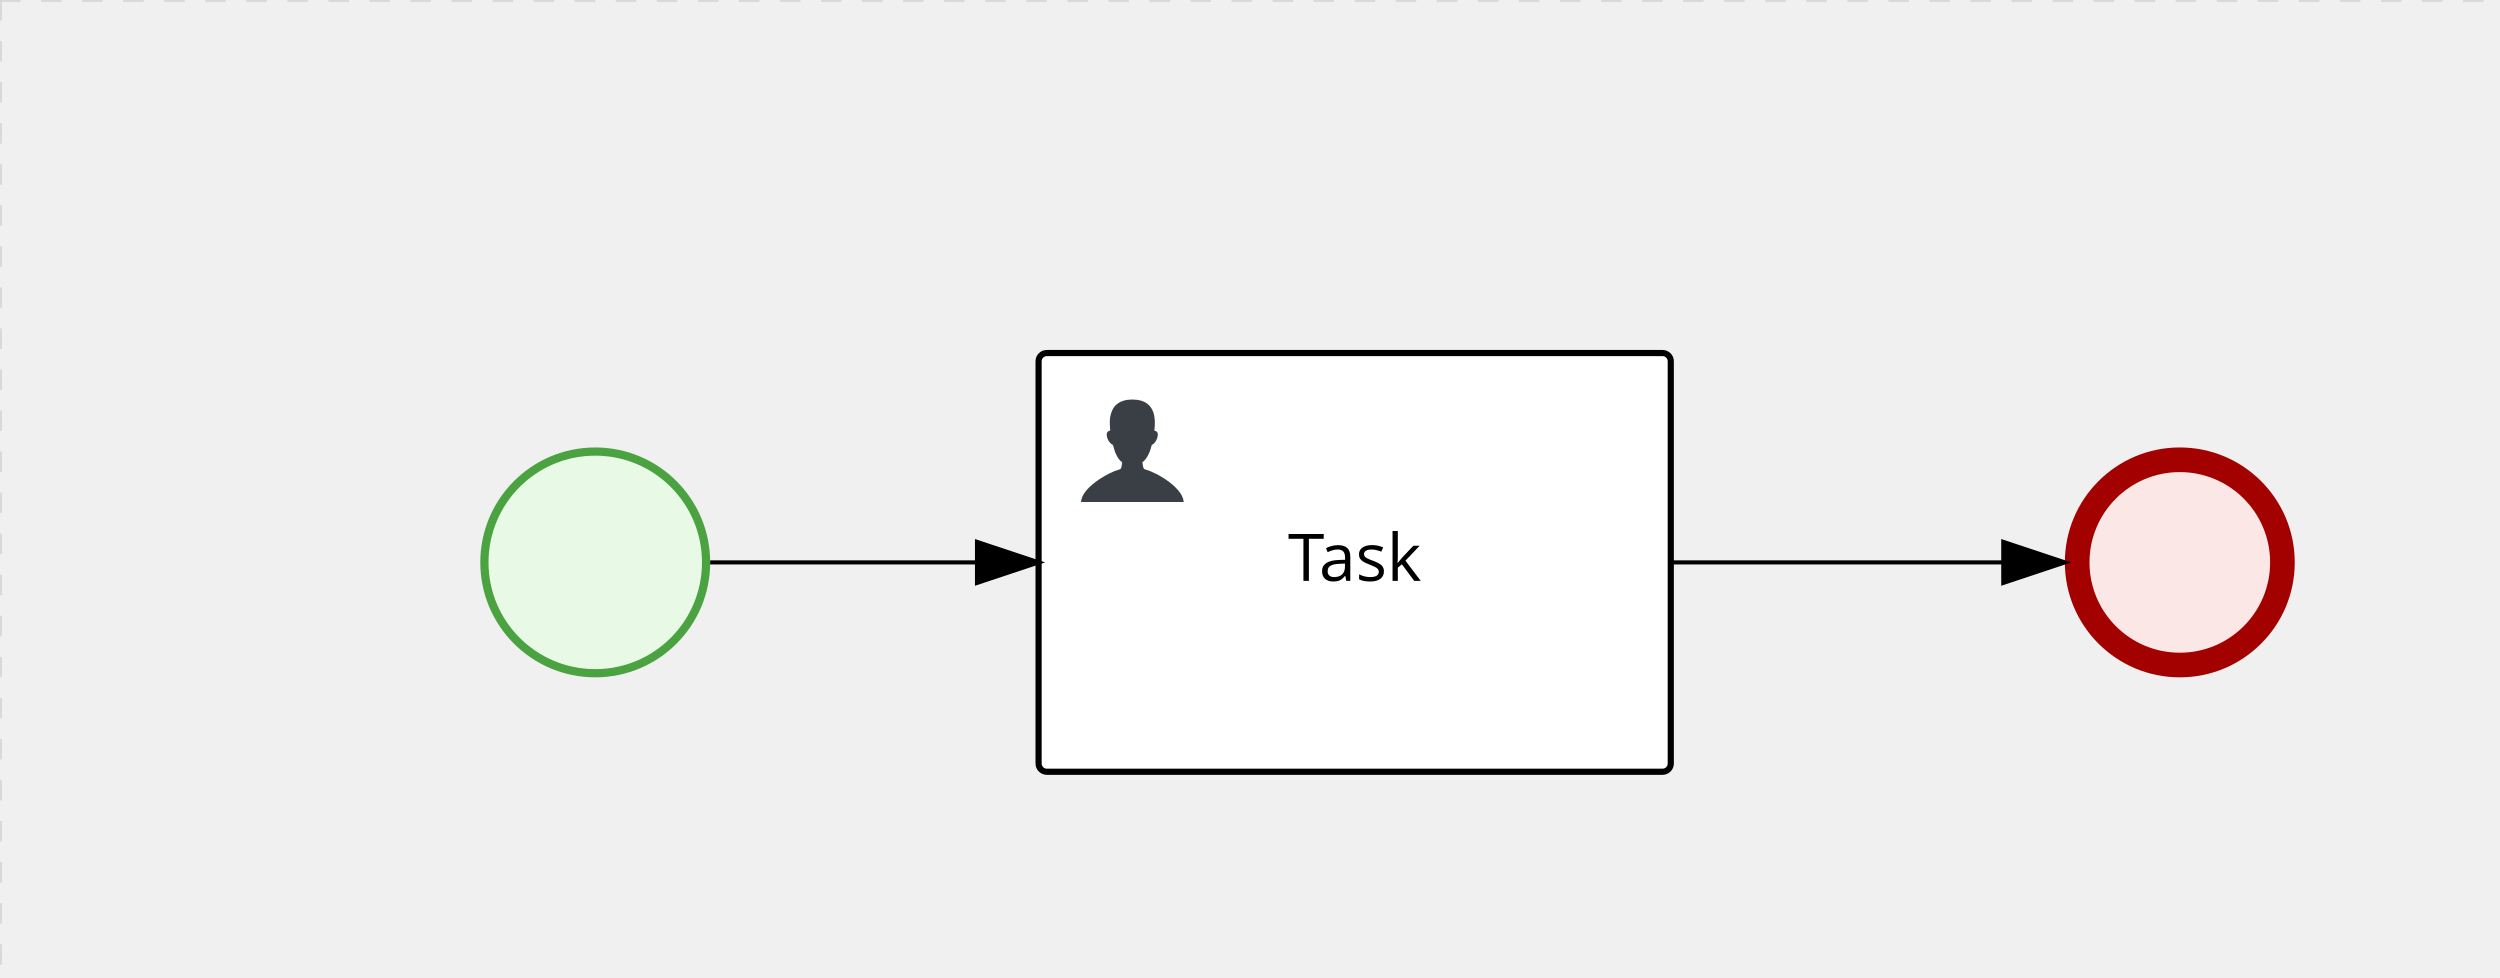
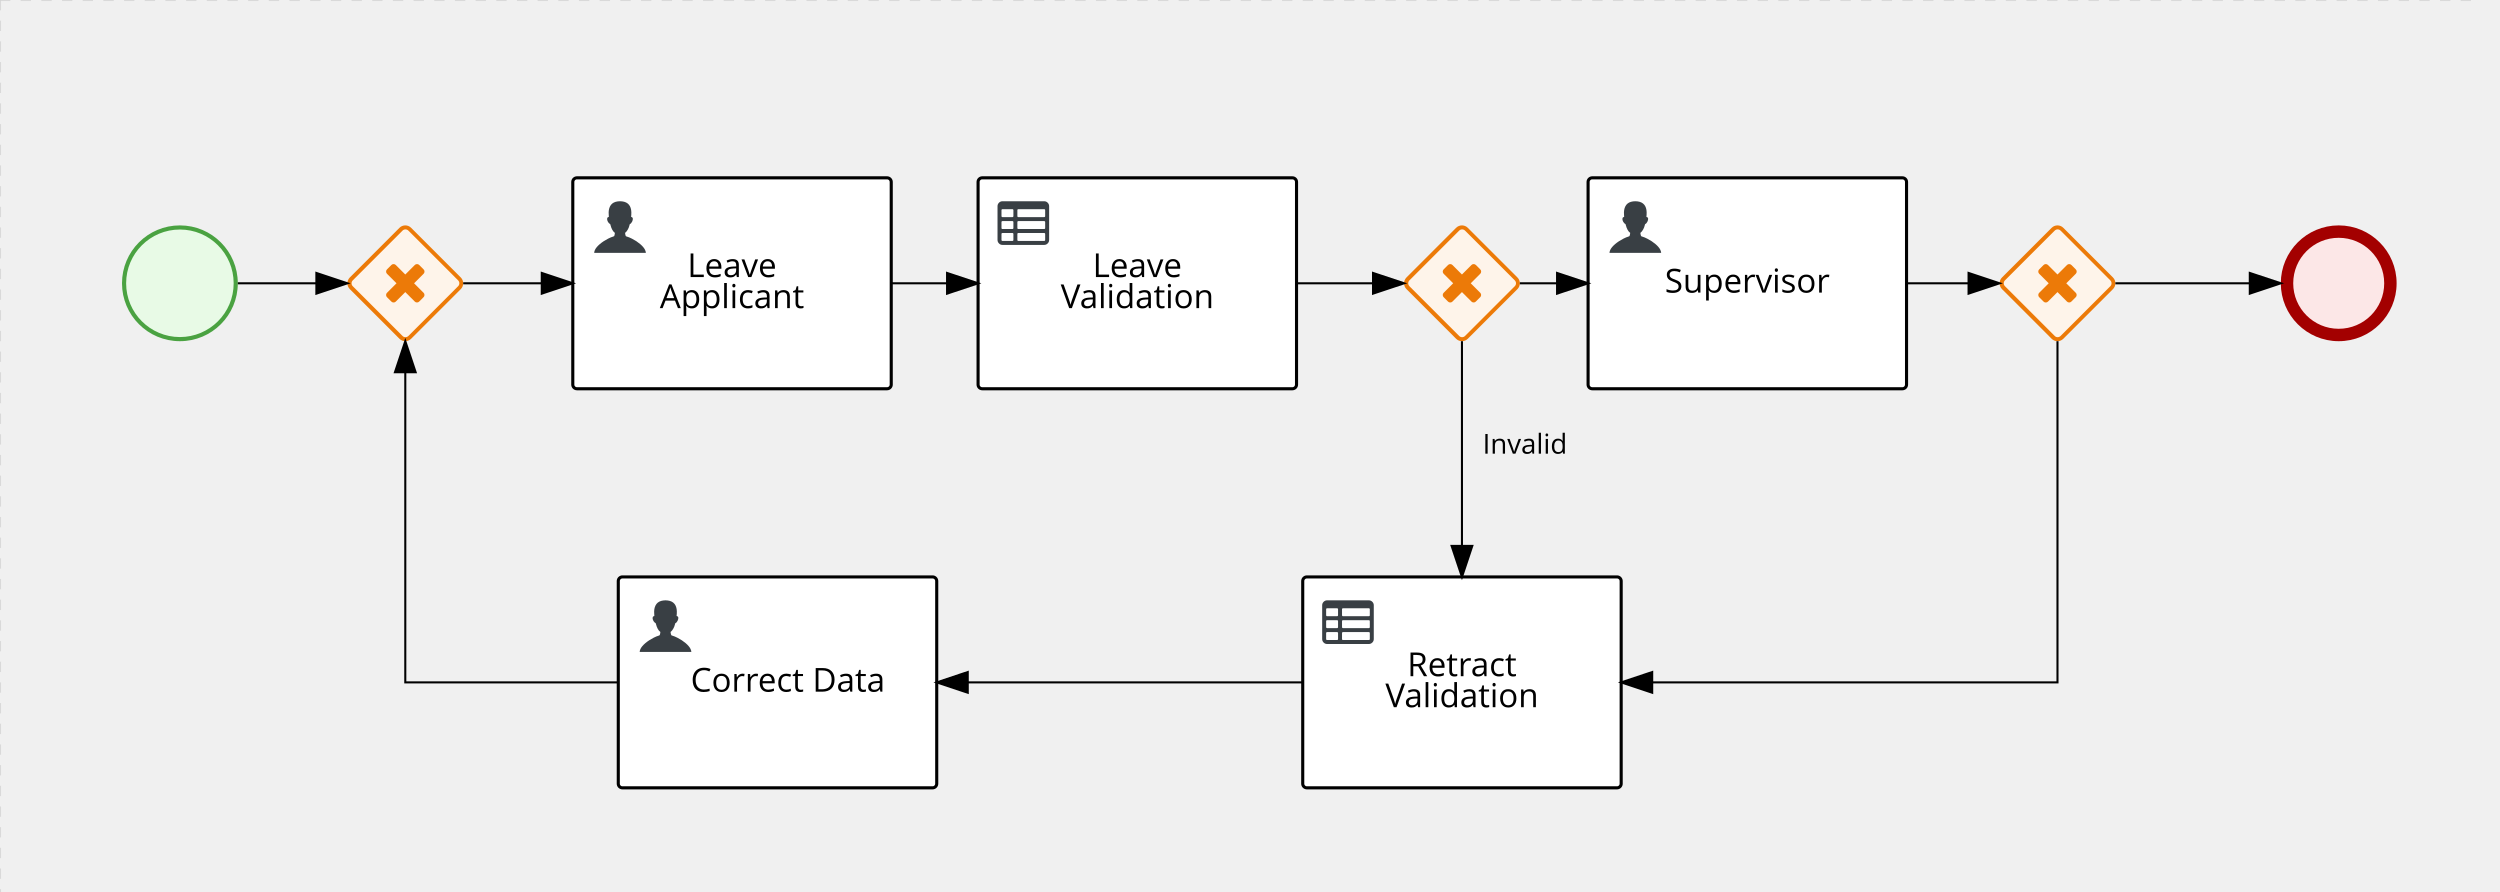
- <svg xmlns="http://www.w3.org/2000/svg" version="1.1" width="609" height="238" viewBox="0 0 609 238">
+ <svg xmlns="http://www.w3.org/2000/svg" version="1.1" width="1209" height="431" viewBox="0 0 1209 431">
  <defs />
  <g transform="matrix(1,0,0,1,0,0)">
    <g>
      <g>
        <g>
          <path fill="none" stroke="#d3d3d3" paint-order="fill stroke markers" d=" M 0 0 L 1200 0" stroke-miterlimit="10" stroke-opacity="0.8" stroke-dasharray="5" />
        </g>
        <g>
          <path fill="none" stroke="#d3d3d3" paint-order="fill stroke markers" d=" M 0 0 L 0 800" stroke-miterlimit="10" stroke-opacity="0.8" stroke-dasharray="5" />
        </g>
      </g>
-       <g id="_45A9F85B-113D-4D2F-9EC0-90E68557EF6D" bpmn2nodeid="_45A9F85B-113D-4D2F-9EC0-90E68557EF6D" transform="matrix(1,0,0,1,117,109)">
+       <g id="_45A9F85B-113D-4D2F-9EC0-90E68557EF6D" bpmn2nodeid="_45A9F85B-113D-4D2F-9EC0-90E68557EF6D" transform="matrix(1,0,0,1,59,109)">
        <g>
          <path fill="none" stroke="none" />
        </g>
        <g transform="matrix(0.125,0,0,0.125,0,0)">
          <g transform="matrix(1,0,0,1,0,0)">
            <path fill="#e8fae6" stroke="none" id="_45A9F85B-113D-4D2F-9EC0-90E68557EF6D?shapeType=BACKGROUND" paint-order="stroke fill markers" d=" M 0 0 M 444 224 C 444 263.9 434.2 300.8 414.4 334.5 C 394.7 368.2 368 394.9 334.4 414.5 C 300.8 434.1 263.9 444 224 444 C 184.1 444 147.2 434.2 113.5 414.4 C 79.8 394.7 53.1 368 33.5 334.4 C 13.9 300.8 4 263.9 4 224 C 4 184.1 13.8 147.2 33.6 113.5 C 53.4 79.8 80.1 53.1 113.6 33.5 C 147.1 13.9 184.1 4 224 4 C 263.9 4 300.8 13.8 334.5 33.6 C 368.2 53.4 394.9 80.1 414.5 113.6 C 434.1 147.1 444 184.1 444 224 Z" />
          </g>
          <g>
            <g transform="matrix(1,0,0,1,0,0)">
              <g transform="matrix(1,0,0,1,0,0)">
                <path fill="rgb(74,162,65)" stroke="none" id="_45A9F85B-113D-4D2F-9EC0-90E68557EF6D?shapeType=BORDER&amp;renderType=FILL" paint-order="stroke fill markers" d=" M 0 0 M 224 0 C 100.3 0 0 100.3 0 224 C 0 347.7 100.3 448 224 448 C 347.7 448 448 347.7 448 224 C 448 100.3 347.7 0 224 0 Z M 0 0 M 224 432 C 109.1 432 16 338.9 16 224 C 16 109.1 109.1 16 224 16 C 338.9 16 432 109.1 432 224 C 432 338.9 338.9 432 224 432 Z" />
              </g>
            </g>
          </g>
        </g>
        <g transform="matrix(1,0,0,1,28,61)" />
      </g>
-       <g transform="matrix(1,0,0,1,117,109)" />
-       <g id="_A8B75457-29E8-410D-A2F5-16CB13DE2913" bpmn2nodeid="_A8B75457-29E8-410D-A2F5-16CB13DE2913" transform="matrix(1,0,0,1,503,109)">
-         <g>
-           <path fill="none" stroke="none" />
-         </g>
-         <g transform="matrix(0.125,0,0,0.125,0,0)">
-           <g transform="matrix(1,0,0,1,0,0)">
-             <path fill="#fce7e7" stroke="none" id="_A8B75457-29E8-410D-A2F5-16CB13DE2913?shapeType=BACKGROUND" paint-order="stroke fill markers" d=" M 0 0 M 444 224 C 444 263.9 434.2 300.8 414.4 334.5 C 394.7 368.2 368 394.9 334.4 414.5 C 300.8 434.1 263.9 444 224 444 C 184.1 444 147.2 434.2 113.5 414.4 C 79.8 394.7 53.1 368 33.5 334.4 C 13.9 300.8 4 263.9 4 224 C 4 184.1 13.8 147.2 33.6 113.5 C 53.4 79.8 80.1 53.1 113.6 33.5 C 147.1 13.9 184.1 4 224 4 C 263.9 4 300.8 13.8 334.5 33.6 C 368.2 53.4 394.9 80.1 414.5 113.6 C 434.1 147.1 444 184.1 444 224 Z" />
-           </g>
-           <g>
-             <g transform="matrix(1,0,0,1,0,0)">
-               <g transform="matrix(1,0,0,1,0,0)">
-                 <path fill="rgb(163,0,0)" stroke="none" id="_A8B75457-29E8-410D-A2F5-16CB13DE2913?shapeType=BORDER&amp;renderType=FILL" paint-order="stroke fill markers" d=" M 0 0 M 224 0 C 100.3 0 0 100.3 0 224 C 0 347.7 100.3 448 224 448 C 347.7 448 448 347.7 448 224 C 448 100.3 347.7 0 224 0 Z M 0 0 M 224 400 C 126.8 400 48 321.2 48 224 C 48 126.8 126.8 48 224 48 C 321.2 48 400 126.8 400 224 C 400 321.2 321.2 400 224 400 Z" />
-               </g>
-             </g>
-           </g>
-         </g>
-         <g transform="matrix(1,0,0,1,28,61)" />
-       </g>
-       <g transform="matrix(1,0,0,1,503,109)" />
-       <g id="_209D820D-FAB6-46EE-A48A-5424A13C3ED0" bpmn2nodeid="_209D820D-FAB6-46EE-A48A-5424A13C3ED0" transform="matrix(1,0,0,1,253,86)">
-         <g>
-           <path fill="none" stroke="none" />
-         </g>
-         <g transform="matrix(1,0,0,1,0,0)">
-           <path fill="#ffffff" stroke="none" id="_209D820D-FAB6-46EE-A48A-5424A13C3ED0?shapeType=BACKGROUND" paint-order="stroke fill markers" d=" M 2 0 L 152 0 L 152 0 A 2 2 0 0 1 154 2 L 154 100 L 154 100 A 2 2 0 0 1 152 102 L 2 102 L 2 102 A 2 2 0 0 1 0 100 L 0 2 L 0 2 A 2 2 0 0 1 2 0 Z" />
-         </g>
-         <g transform="matrix(1,0,0,1,0,0)">
-           <path fill="none" stroke="rgb(0,0,0)" id="_209D820D-FAB6-46EE-A48A-5424A13C3ED0?shapeType=BORDER&amp;renderType=STROKE" paint-order="fill stroke markers" d=" M 2 0 L 152 0 L 152 0 A 2 2 0 0 1 154 2 L 154 100 L 154 100 A 2 2 0 0 1 152 102 L 2 102 L 2 102 A 2 2 0 0 1 0 100 L 0 2 L 0 2 A 2 2 0 0 1 2 0 Z" stroke-miterlimit="10" stroke-width="1.5" stroke-dasharray="" />
-         </g>
-         <g>
-           <g transform="matrix(0.06,0,0,0.06,9.4,9.4)">
-             <g transform="matrix(1,0,0,1,0,0)">
-               <path fill="#393f44" stroke="none" id="_209D820D-FAB6-46EE-A48A-5424A13C3ED0undefined" paint-order="stroke fill markers" d=" M 0 0 M 16 445.21 C 16 440.869 18.784 431.129 22.001 424.217 C 35.768 394.64 77.283 359.28 129 333.084 C 144.516 325.224 157.347 319.964 167.807 317.174 C 171.932 316.074 175.729 314.414 176.525 313.363 C 178.894 310.234 180.914 302.908 181.727 294.5 L 182.5 286.5 L 178.507 283.455 C 166.303 274.146 154.284 251.678 148.04 226.5 C 145.611 216.707 145.056 215.462 142.984 215.158 C 141.703 214.97 138.083 212.243 134.939 209.099 C 123.233 197.393 116.891 177.376 121.44 166.49 C 123.002 162.751 128.155 159.01 131.75 159.004 C 134.448 159 134.471 158.603 132.914 138.788 C 130.927 113.496 134.279 92.265 143.132 74.076 C 152.232 55.38 167.569 42.882 189.049 36.66 C 210.203 30.532 237.797 30.532 258.951 36.66 C 300.042 48.563 318.958 83.806 314.955 141 C 314.32 150.075 313.624 157.788 313.409 158.14 C 313.194 158.493 314.575 159.073 316.479 159.43 C 328.929 161.766 330.986 177.018 321.496 196.621 C 316.903 206.109 309.357 214.508 304.817 215.185 C 303.023 215.453 302.293 217.146 299.943 226.5 C 296.659 239.567 294.474 245.305 287.948 257.995 C 282.491 268.606 273.035 281.109 268.108 284.229 L 264.871 286.278 L 265.518 292.889 C 266.345 301.33 268.639 309.871 270.877 312.837 C 272.067 314.415 275.002 315.79 280.063 317.139 C 291.069 320.075 303.617 325.274 321 334.102 C 369.815 358.891 410.848 393.758 425.032 422.5 C 429.07 430.682 432 440.232 432 445.21 L 432 448 L 224 448 L 16 448 L 16 445.21 Z" />
+       <g transform="matrix(1,0,0,1,59,109)" />
+       <g id="_3A1455F0-6B95-41C6-AA6C-50686B420504" bpmn2nodeid="_3A1455F0-6B95-41C6-AA6C-50686B420504" transform="matrix(1,0,0,1,168,109)">
+         <g>
+           <path fill="none" stroke="none" />
+         </g>
+         <g transform="matrix(0.125,0,0,0.125,0,0)">
+           <g transform="matrix(1,0,0,1,0,0)">
+             <path fill="#fef4ea" stroke="none" id="_3A1455F0-6B95-41C6-AA6C-50686B420504?shapeType=BACKGROUND" paint-order="stroke fill markers" d=" M 0 0 M 224.4 4.3 C 216.4 4.3 208.4 7.3 202.3 13.4 L 13.5 202.2 C 1.3 214.4 1.3 234.2 13.5 246.4 L 202.2 435.1 C 208.3 441.2 216.4 444.2 224.3 444.2 C 232.2 444.2 240.3 441.2 246.4 435.1 L 435.1 246.4 C 447.3 234.2 447.3 214.4 435.1 202.2 L 246.5 13.4 C 240.4 7.3 232.4 4.3 224.4 4.3 L 224.4 4.3 Z" />
+           </g>
+           <g>
+             <g transform="matrix(1,0,0,1,0,0)">
+               <g transform="matrix(1,0,0,1,0,0)">
+                 <path fill="rgb(236,122,8)" stroke="none" id="_3A1455F0-6B95-41C6-AA6C-50686B420504?shapeType=BORDER&amp;renderType=FILL" paint-order="stroke fill markers" d=" M 0 0 M 20.8 212.7 L 213.3 20.2 C 219.6 13.9 229.7 13.9 235.9 20.2 L 428.4 212.7 C 434.7 219 434.7 229.1 428.4 235.3 L 235.9 427.8 C 229.6 434.1 219.5 434.1 213.3 427.8 L 20.8 235.3 C 14.5 229.1 14.5 218.9 20.8 212.7 L 20.8 212.7 Z M 0 0 M 0 224 C 0 232.1 3.1 240.3 9.3 246.5 L 201.5 438.7 C 213.9 451.1 234.1 451.1 246.5 438.7 L 438.7 246.5 C 444.9 240.3 448 232.1 448 224 C 448 215.9 444.9 207.7 438.7 201.5 L 246.5 9.3 C 234.1 -3.1 213.9 -3.1 201.5 9.3 L 9.3 201.5 C 3.1 207.7 0 215.9 0 224 L 0 224 Z" />
+               </g>
+             </g>
+           </g>
+           <g>
+             <g transform="matrix(1,0,0,1,0,0)">
+               <g transform="matrix(1,0,0,1,0,0)">
+                 <path fill="#ec7a08" stroke="none" id="_3A1455F0-6B95-41C6-AA6C-50686B420504undefined" paint-order="stroke fill markers" d=" M 0 0 M 298.2 269.2 C 298.2 272.6 297.1 275.3 294.7 277.7 L 277.7 294.7 C 275.3 297.1 272.6 298.2 269.2 298.2 C 265.8 298.2 263.1 297.1 260.7 294.7 L 224 258 L 187.2 294.8 C 184.8 297.2 182.1 298.3 178.7 298.3 C 175.3 298.3 172.6 297.2 170.2 294.8 L 153.2 277.8 C 150.8 275.4 149.7 272.7 149.7 269.3 C 149.7 265.9 150.8 263.2 153.2 260.8 L 190 224 L 153.2 187.2 C 150.8 184.8 149.7 182 149.7 178.7 C 149.7 175.3 150.8 172.5 153.2 170.2 L 170.2 153.2 C 172.6 150.8 175.3 149.7 178.7 149.7 C 182.1 149.7 184.8 150.8 187.2 153.2 L 224 190 L 260.8 153.2 C 263.2 150.8 265.9 149.7 269.3 149.7 C 272.7 149.7 275.4 150.8 277.8 153.2 L 294.8 170.2 C 297.2 172.5 298.3 175.3 298.3 178.7 C 298.3 182 297.2 184.8 294.8 187.2 L 258 224 L 294.8 260.8 C 297.1 263.1 298.2 265.9 298.2 269.2 Z" />
+               </g>
+             </g>
+           </g>
+         </g>
+         <g transform="matrix(1,0,0,1,28,61)" />
+       </g>
+       <g id="_7B8E6A5F-8B7A-4416-B901-70FBFC22E4FF" bpmn2nodeid="_7B8E6A5F-8B7A-4416-B901-70FBFC22E4FF">
+         <g>
+           <path fill="none" stroke="#000000" paint-order="fill stroke markers" d=" M 115 137 L 153 137" stroke-miterlimit="10" stroke-dasharray="" />
+         </g>
+         <g transform="matrix(1,0,0,1,115,137)" />
+         <g transform="matrix(6.123233995736766e-17,1,-1,6.123233995736766e-17,168,132)">
+           <path fill="#000000" stroke="#000000" paint-order="fill stroke markers" d=" M 10 15 L 0 15 L 5 0 Z" stroke-miterlimit="10" stroke-dasharray="" />
+         </g>
+         <g transform="matrix(1,0,0,1,115,127)" />
+       </g>
+       <g transform="matrix(1,0,0,1,168,109)" />
+       <g id="_FD8B6097-A420-4361-A108-7C8D0276E09D" bpmn2nodeid="_FD8B6097-A420-4361-A108-7C8D0276E09D" transform="matrix(1,0,0,1,299,279)">
+         <g>
+           <path fill="none" stroke="none" />
+         </g>
+         <g transform="matrix(1,0,0,1,0,0)">
+           <path fill="#ffffff" stroke="none" id="_FD8B6097-A420-4361-A108-7C8D0276E09D?shapeType=BACKGROUND" paint-order="stroke fill markers" d=" M 2 0 L 152 0 L 152 0 A 2 2 0 0 1 154 2 L 154 100 L 154 100 A 2 2 0 0 1 152 102 L 2 102 L 2 102 A 2 2 0 0 1 0 100 L 0 2 L 0 2 A 2 2 0 0 1 2 0 Z" />
+         </g>
+         <g transform="matrix(1,0,0,1,0,0)">
+           <path fill="none" stroke="rgb(0,0,0)" id="_FD8B6097-A420-4361-A108-7C8D0276E09D?shapeType=BORDER&amp;renderType=STROKE" paint-order="fill stroke markers" d=" M 2 0 L 152 0 L 152 0 A 2 2 0 0 1 154 2 L 154 100 L 154 100 A 2 2 0 0 1 152 102 L 2 102 L 2 102 A 2 2 0 0 1 0 100 L 0 2 L 0 2 A 2 2 0 0 1 2 0 Z" stroke-miterlimit="10" stroke-width="1.5" stroke-dasharray="" />
+         </g>
+         <g>
+           <g transform="matrix(0.06,0,0,0.06,9.4,9.4)">
+             <g transform="matrix(1,0,0,1,0,0)">
+               <path fill="#393f44" stroke="none" id="_FD8B6097-A420-4361-A108-7C8D0276E09Dundefined" paint-order="stroke fill markers" d=" M 0 0 M 16 445.21 C 16 440.869 18.784 431.129 22.001 424.217 C 35.768 394.64 77.283 359.28 129 333.084 C 144.516 325.224 157.347 319.964 167.807 317.174 C 171.932 316.074 175.729 314.414 176.525 313.363 C 178.894 310.234 180.914 302.908 181.727 294.5 L 182.5 286.5 L 178.507 283.455 C 166.303 274.146 154.284 251.678 148.04 226.5 C 145.611 216.707 145.056 215.462 142.984 215.158 C 141.703 214.97 138.083 212.243 134.939 209.099 C 123.233 197.393 116.891 177.376 121.44 166.49 C 123.002 162.751 128.155 159.01 131.75 159.004 C 134.448 159 134.471 158.603 132.914 138.788 C 130.927 113.496 134.279 92.265 143.132 74.076 C 152.232 55.38 167.569 42.882 189.049 36.66 C 210.203 30.532 237.797 30.532 258.951 36.66 C 300.042 48.563 318.958 83.806 314.955 141 C 314.32 150.075 313.624 157.788 313.409 158.14 C 313.194 158.493 314.575 159.073 316.479 159.43 C 328.929 161.766 330.986 177.018 321.496 196.621 C 316.903 206.109 309.357 214.508 304.817 215.185 C 303.023 215.453 302.293 217.146 299.943 226.5 C 296.659 239.567 294.474 245.305 287.948 257.995 C 282.491 268.606 273.035 281.109 268.108 284.229 L 264.871 286.278 L 265.518 292.889 C 266.345 301.33 268.639 309.871 270.877 312.837 C 272.067 314.415 275.002 315.79 280.063 317.139 C 291.069 320.075 303.617 325.274 321 334.102 C 369.815 358.891 410.848 393.758 425.032 422.5 C 429.07 430.682 432 440.232 432 445.21 L 432 448 L 224 448 L 16 448 L 16 445.21 Z" />
            </g>
          </g>
        </g>
        <g transform="matrix(1,0,0,1,4.04,13.68)">
          <g transform="matrix(0.04,0,0,0.04,63.36,69.12)">
            <g transform="matrix(1,0,0,1,0,0)">
              <path fill="none" stroke="none" />
            </g>
            <g transform="matrix(1,0,0,1,0,0)">
              <path fill="none" stroke="none" />
            </g>
          </g>
        </g>
-         <g transform="matrix(1,0,0,1,60.75,43.5)">
-           <text fill="#000000" stroke="none" font-family="Open Sans" font-size="12pt" font-style="normal" font-weight="normal" text-decoration="normal" x="16.25" y="12" text-anchor="middle" dominant-baseline="alphabetic">Task</text>
-         </g>
-       </g>
-       <g id="_1288A09A-53CD-4CF2-8354-9C08CFE57B2D" bpmn2nodeid="_1288A09A-53CD-4CF2-8354-9C08CFE57B2D">
-         <g>
-           <path fill="none" stroke="#000000" paint-order="fill stroke markers" d=" M 173 137 L 238 137" stroke-miterlimit="10" stroke-dasharray="" />
-         </g>
-         <g transform="matrix(1,0,0,1,173,137)" />
-         <g transform="matrix(6.123233995736766e-17,1,-1,6.123233995736766e-17,253,132)">
-           <path fill="#000000" stroke="#000000" paint-order="fill stroke markers" d=" M 10 15 L 0 15 L 5 0 Z" stroke-miterlimit="10" stroke-dasharray="" />
-         </g>
-         <g transform="matrix(1,0,0,1,173,127)" />
-       </g>
-       <g id="_F64AAA5C-8C24-4CDB-834F-24D702658985" bpmn2nodeid="_F64AAA5C-8C24-4CDB-834F-24D702658985">
-         <g>
-           <path fill="none" stroke="rgb(0,0,0)" paint-order="fill stroke markers" d=" M 407 137 L 488 137" stroke-miterlimit="10" stroke-dasharray="" />
-         </g>
-         <g transform="matrix(1,0,0,1,407,137)" />
-         <g transform="matrix(6.123233995736766e-17,1,-1,6.123233995736766e-17,503,132)">
+         <g transform="matrix(1,0,0,1,35,43.5)">
+           <text fill="#000000" stroke="none" font-family="Open Sans" font-size="12pt" font-style="normal" font-weight="normal" text-decoration="normal" x="47.004" y="12" text-anchor="middle" dominant-baseline="alphabetic">Correct Data</text>
+         </g>
+       </g>
+       <g id="_2B5B0E25-5DF6-4B9D-AB33-FCFA6B675F89" bpmn2nodeid="_2B5B0E25-5DF6-4B9D-AB33-FCFA6B675F89">
+         <g>
+           <path fill="none" stroke="rgb(0,0,0)" paint-order="fill stroke markers" d=" M 299 330 L 196 330 L 196 180" stroke-miterlimit="10" stroke-dasharray="" />
+         </g>
+         <g transform="matrix(1,0,0,1,299,330)" />
+         <g transform="matrix(1,0,0,1,191,165)">
          <path fill="rgb(0,0,0)" stroke="rgb(0,0,0)" paint-order="fill stroke markers" d=" M 10 15 L 0 15 L 5 0 Z" stroke-miterlimit="10" stroke-dasharray="" />
        </g>
-         <g transform="matrix(1,0,0,1,407,127)" />
-       </g>
-       <g transform="matrix(1,0,0,1,253,86)" />
+         <g transform="matrix(1,0,0,1,196,320)" />
+       </g>
+       <g transform="matrix(1,0,0,1,299,279)" />
+       <g id="_5BA29A1B-BB4C-437E-9E50-5C4AE30BDF78" bpmn2nodeid="_5BA29A1B-BB4C-437E-9E50-5C4AE30BDF78" transform="matrix(1,0,0,1,277,86)">
+         <g>
+           <path fill="none" stroke="none" />
+         </g>
+         <g transform="matrix(1,0,0,1,0,0)">
+           <path fill="#ffffff" stroke="none" id="_5BA29A1B-BB4C-437E-9E50-5C4AE30BDF78?shapeType=BACKGROUND" paint-order="stroke fill markers" d=" M 2 0 L 152 0 L 152 0 A 2 2 0 0 1 154 2 L 154 100 L 154 100 A 2 2 0 0 1 152 102 L 2 102 L 2 102 A 2 2 0 0 1 0 100 L 0 2 L 0 2 A 2 2 0 0 1 2 0 Z" />
+         </g>
+         <g transform="matrix(1,0,0,1,0,0)">
+           <path fill="none" stroke="rgb(0,0,0)" id="_5BA29A1B-BB4C-437E-9E50-5C4AE30BDF78?shapeType=BORDER&amp;renderType=STROKE" paint-order="fill stroke markers" d=" M 2 0 L 152 0 L 152 0 A 2 2 0 0 1 154 2 L 154 100 L 154 100 A 2 2 0 0 1 152 102 L 2 102 L 2 102 A 2 2 0 0 1 0 100 L 0 2 L 0 2 A 2 2 0 0 1 2 0 Z" stroke-miterlimit="10" stroke-width="1.5" stroke-dasharray="" />
+         </g>
+         <g>
+           <g transform="matrix(0.06,0,0,0.06,9.4,9.4)">
+             <g transform="matrix(1,0,0,1,0,0)">
+               <path fill="#393f44" stroke="none" id="_5BA29A1B-BB4C-437E-9E50-5C4AE30BDF78undefined" paint-order="stroke fill markers" d=" M 0 0 M 16 445.21 C 16 440.869 18.784 431.129 22.001 424.217 C 35.768 394.64 77.283 359.28 129 333.084 C 144.516 325.224 157.347 319.964 167.807 317.174 C 171.932 316.074 175.729 314.414 176.525 313.363 C 178.894 310.234 180.914 302.908 181.727 294.5 L 182.5 286.5 L 178.507 283.455 C 166.303 274.146 154.284 251.678 148.04 226.5 C 145.611 216.707 145.056 215.462 142.984 215.158 C 141.703 214.97 138.083 212.243 134.939 209.099 C 123.233 197.393 116.891 177.376 121.44 166.49 C 123.002 162.751 128.155 159.01 131.75 159.004 C 134.448 159 134.471 158.603 132.914 138.788 C 130.927 113.496 134.279 92.265 143.132 74.076 C 152.232 55.38 167.569 42.882 189.049 36.66 C 210.203 30.532 237.797 30.532 258.951 36.66 C 300.042 48.563 318.958 83.806 314.955 141 C 314.32 150.075 313.624 157.788 313.409 158.14 C 313.194 158.493 314.575 159.073 316.479 159.43 C 328.929 161.766 330.986 177.018 321.496 196.621 C 316.903 206.109 309.357 214.508 304.817 215.185 C 303.023 215.453 302.293 217.146 299.943 226.5 C 296.659 239.567 294.474 245.305 287.948 257.995 C 282.491 268.606 273.035 281.109 268.108 284.229 L 264.871 286.278 L 265.518 292.889 C 266.345 301.33 268.639 309.871 270.877 312.837 C 272.067 314.415 275.002 315.79 280.063 317.139 C 291.069 320.075 303.617 325.274 321 334.102 C 369.815 358.891 410.848 393.758 425.032 422.5 C 429.07 430.682 432 440.232 432 445.21 L 432 448 L 224 448 L 16 448 L 16 445.21 Z" />
+             </g>
+           </g>
+         </g>
+         <g transform="matrix(1,0,0,1,4.04,13.68)">
+           <g transform="matrix(0.04,0,0,0.04,63.36,69.12)">
+             <g transform="matrix(1,0,0,1,0,0)">
+               <path fill="none" stroke="none" />
+             </g>
+             <g transform="matrix(1,0,0,1,0,0)">
+               <path fill="none" stroke="none" />
+             </g>
+           </g>
+         </g>
+         <g transform="matrix(1,0,0,1,42.09375,36)">
+           <text fill="#000000" stroke="none" font-family="Open Sans" font-size="12pt" font-style="normal" font-weight="normal" text-decoration="normal" x="34.906" y="12" text-anchor="middle" dominant-baseline="alphabetic">  Leave    </text>
+           <text fill="#000000" stroke="none" font-family="Open Sans" font-size="12pt" font-style="normal" font-weight="normal" text-decoration="normal" x="34.906" y="27" text-anchor="middle" dominant-baseline="alphabetic">Applicant</text>
+         </g>
+       </g>
+       <g id="_9BF0AC85-793C-40EF-9B66-0702ABE814D4" bpmn2nodeid="_9BF0AC85-793C-40EF-9B66-0702ABE814D4">
+         <g>
+           <path fill="none" stroke="#000000" paint-order="fill stroke markers" d=" M 224 137 L 262 137" stroke-miterlimit="10" stroke-dasharray="" />
+         </g>
+         <g transform="matrix(1,0,0,1,224,137)" />
+         <g transform="matrix(6.123233995736766e-17,1,-1,6.123233995736766e-17,277,132)">
+           <path fill="#000000" stroke="#000000" paint-order="fill stroke markers" d=" M 10 15 L 0 15 L 5 0 Z" stroke-miterlimit="10" stroke-dasharray="" />
+         </g>
+         <g transform="matrix(1,0,0,1,224,127)" />
+       </g>
+       <g transform="matrix(1,0,0,1,277,86)" />
+       <g id="_3128CA61-06FF-444F-812F-2846A53C544F" bpmn2nodeid="_3128CA61-06FF-444F-812F-2846A53C544F" transform="matrix(1,0,0,1,473,86)">
+         <g>
+           <path fill="none" stroke="none" />
+         </g>
+         <g transform="matrix(1,0,0,1,0,0)">
+           <path fill="#ffffff" stroke="none" id="_3128CA61-06FF-444F-812F-2846A53C544F?shapeType=BACKGROUND" paint-order="stroke fill markers" d=" M 2 0 L 152 0 L 152 0 A 2 2 0 0 1 154 2 L 154 100 L 154 100 A 2 2 0 0 1 152 102 L 2 102 L 2 102 A 2 2 0 0 1 0 100 L 0 2 L 0 2 A 2 2 0 0 1 2 0 Z" />
+         </g>
+         <g transform="matrix(1,0,0,1,0,0)">
+           <path fill="none" stroke="rgb(0,0,0)" id="_3128CA61-06FF-444F-812F-2846A53C544F?shapeType=BORDER&amp;renderType=STROKE" paint-order="fill stroke markers" d=" M 2 0 L 152 0 L 152 0 A 2 2 0 0 1 154 2 L 154 100 L 154 100 A 2 2 0 0 1 152 102 L 2 102 L 2 102 A 2 2 0 0 1 0 100 L 0 2 L 0 2 A 2 2 0 0 1 2 0 Z" stroke-miterlimit="10" stroke-width="1.5" stroke-dasharray="" />
+         </g>
+         <g>
+           <g transform="matrix(0.06,0,0,0.06,9.4,9.4)">
+             <g transform="matrix(1,0,0,1,0,0)">
+               <path fill="#393f44" stroke="none" id="_3128CA61-06FF-444F-812F-2846A53C544Fundefined" paint-order="stroke fill markers" d=" M 0 0 M 128 344 L 128 296 C 128 293.7 127.2 291.8 125.8 290.2 C 124.4 288.6 122.4 288 120 288 L 40 288 C 37.7 288 35.8 288.8 34.2 290.2 C 32.6 291.6 32 293.7 32 296 L 32 344 C 32 346.3 32.8 348.2 34.2 349.8 C 35.6 351.4 37.6 352 40 352 L 120 352 C 122.3 352 124.2 351.2 125.8 349.8 C 127.4 348.4 128 346.3 128 344 Z M 0 0 M 128 248 L 128 200 C 128 197.7 127.2 195.8 125.8 194.2 C 124.4 192.6 122.4 192 120 192 L 40 192 C 37.7 192 35.8 192.8 34.2 194.2 C 32.6 195.6 32 197.7 32 200 L 32 248 C 32 250.3 32.8 252.2 34.2 253.8 C 35.6 255.4 37.6 256 40 256 L 120 256 C 122.3 256 124.2 255.2 125.8 253.8 C 127.4 252.4 128 250.3 128 248 Z M 0 0 M 376 352 C 378.3 352 380.2 351.2 381.8 349.8 C 383.4 348.4 384 346.4 384 344 L 384 296 C 384 293.7 383.2 291.8 381.8 290.2 C 380.4 288.6 378.4 288 376 288 L 168 288 C 165.7 288 163.8 288.8 162.2 290.2 C 160.6 291.6 160 293.6 160 296 L 160 344 C 160 346.3 160.8 348.2 162.2 349.8 C 163.6 351.4 165.6 352 168 352 L 376 352 Z M 0 0 M 128 152 L 128 104 C 128 101.7 127.2 99.8 125.8 98.2 C 124.4 96.6 122.3 96 120 96 L 40 96 C 37.7 96 35.8 96.8 34.2 98.2 C 32.6 99.6 32 101.7 32 104 L 32 152 C 32 154.3 32.8 156.2 34.2 157.8 C 35.6 159.4 37.6 160 40 160 L 120 160 C 122.3 160 124.2 159.2 125.8 157.8 C 127.4 156.4 128 154.3 128 152 Z M 0 0 M 376 256 C 378.3 256 380.2 255.2 381.8 253.8 C 383.4 252.4 384 250.4 384 248 L 384 200 C 384 197.7 383.2 195.8 381.8 194.2 C 380.4 192.6 378.4 192 376 192 L 168 192 C 165.7 192 163.8 192.8 162.2 194.2 C 160.6 195.6 160 197.6 160 200 L 160 248 C 160 250.3 160.8 252.2 162.2 253.8 C 163.6 255.4 165.6 256 168 256 L 376 256 Z M 0 0 M 376 160 C 378.3 160 380.2 159.2 381.8 157.8 C 383.4 156.4 384 154.4 384 152 L 384 104 C 384 101.7 383.2 99.8 381.8 98.2 C 380.4 96.6 378.3 96 376 96 L 168 96 C 165.7 96 163.8 96.8 162.2 98.2 C 160.6 99.6 160 101.6 160 104 L 160 152 C 160 154.3 160.8 156.2 162.2 157.8 C 163.6 159.4 165.6 160 168 160 L 376 160 Z M 0 0 M 416 72 L 416 344 C 416 355 412.1 364.4 404.2 372.2 C 396.3 380 387 384 376 384 L 40 384 C 29 384 19.6 380.1 11.8 372.2 C 4 364.3 0 355 0 344 L 0 72 C 0 61 3.9 51.6 11.8 43.8 C 19.7 36 29 32 40 32 L 376 32 C 387 32 396.4 35.9 404.2 43.8 C 412 51.7 416 61 416 72 Z" />
+             </g>
+           </g>
+         </g>
+         <g transform="matrix(1,0,0,1,39.96094,36)">
+           <text fill="#000000" stroke="none" font-family="Open Sans" font-size="12pt" font-style="normal" font-weight="normal" text-decoration="normal" x="37.039" y="12" text-anchor="middle" dominant-baseline="alphabetic">   Leave    </text>
+           <text fill="#000000" stroke="none" font-family="Open Sans" font-size="12pt" font-style="normal" font-weight="normal" text-decoration="normal" x="37.039" y="27" text-anchor="middle" dominant-baseline="alphabetic">Validation</text>
+         </g>
+       </g>
+       <g id="_BA3DE381-9A1D-48B5-8E73-8C1123AAAAE6" bpmn2nodeid="_BA3DE381-9A1D-48B5-8E73-8C1123AAAAE6">
+         <g>
+           <path fill="none" stroke="#000000" paint-order="fill stroke markers" d=" M 431 137 L 458 137" stroke-miterlimit="10" stroke-dasharray="" />
+         </g>
+         <g transform="matrix(1,0,0,1,431,137)" />
+         <g transform="matrix(6.123233995736766e-17,1,-1,6.123233995736766e-17,473,132)">
+           <path fill="#000000" stroke="#000000" paint-order="fill stroke markers" d=" M 10 15 L 0 15 L 5 0 Z" stroke-miterlimit="10" stroke-dasharray="" />
+         </g>
+         <g transform="matrix(1,0,0,1,431,127)" />
+       </g>
+       <g transform="matrix(1,0,0,1,473,86)" />
+       <g id="_C78FB89A-DA4C-4959-97D3-B05EA36A312D" bpmn2nodeid="_C78FB89A-DA4C-4959-97D3-B05EA36A312D" transform="matrix(1,0,0,1,679,109)">
+         <g>
+           <path fill="none" stroke="none" />
+         </g>
+         <g transform="matrix(0.125,0,0,0.125,0,0)">
+           <g transform="matrix(1,0,0,1,0,0)">
+             <path fill="#fef4ea" stroke="none" id="_C78FB89A-DA4C-4959-97D3-B05EA36A312D?shapeType=BACKGROUND" paint-order="stroke fill markers" d=" M 0 0 M 224.4 4.3 C 216.4 4.3 208.4 7.3 202.3 13.4 L 13.5 202.2 C 1.3 214.4 1.3 234.2 13.5 246.4 L 202.2 435.1 C 208.3 441.2 216.4 444.2 224.3 444.2 C 232.2 444.2 240.3 441.2 246.4 435.1 L 435.1 246.4 C 447.3 234.2 447.3 214.4 435.1 202.2 L 246.5 13.4 C 240.4 7.3 232.4 4.3 224.4 4.3 L 224.4 4.3 Z" />
+           </g>
+           <g>
+             <g transform="matrix(1,0,0,1,0,0)">
+               <g transform="matrix(1,0,0,1,0,0)">
+                 <path fill="rgb(236,122,8)" stroke="none" id="_C78FB89A-DA4C-4959-97D3-B05EA36A312D?shapeType=BORDER&amp;renderType=FILL" paint-order="stroke fill markers" d=" M 0 0 M 20.8 212.7 L 213.3 20.2 C 219.6 13.9 229.7 13.9 235.9 20.2 L 428.4 212.7 C 434.7 219 434.7 229.1 428.4 235.3 L 235.9 427.8 C 229.6 434.1 219.5 434.1 213.3 427.8 L 20.8 235.3 C 14.5 229.1 14.5 218.9 20.8 212.7 L 20.8 212.7 Z M 0 0 M 0 224 C 0 232.1 3.1 240.3 9.3 246.5 L 201.5 438.7 C 213.9 451.1 234.1 451.1 246.5 438.7 L 438.7 246.5 C 444.9 240.3 448 232.1 448 224 C 448 215.9 444.9 207.7 438.7 201.5 L 246.5 9.3 C 234.1 -3.1 213.9 -3.1 201.5 9.3 L 9.3 201.5 C 3.1 207.7 0 215.9 0 224 L 0 224 Z" />
+               </g>
+             </g>
+           </g>
+           <g>
+             <g transform="matrix(1,0,0,1,0,0)">
+               <g transform="matrix(1,0,0,1,0,0)">
+                 <path fill="#ec7a08" stroke="none" id="_C78FB89A-DA4C-4959-97D3-B05EA36A312Dundefined" paint-order="stroke fill markers" d=" M 0 0 M 298.2 269.2 C 298.2 272.6 297.1 275.3 294.7 277.7 L 277.7 294.7 C 275.3 297.1 272.6 298.2 269.2 298.2 C 265.8 298.2 263.1 297.1 260.7 294.7 L 224 258 L 187.2 294.8 C 184.8 297.2 182.1 298.3 178.7 298.3 C 175.3 298.3 172.6 297.2 170.2 294.8 L 153.2 277.8 C 150.8 275.4 149.7 272.7 149.7 269.3 C 149.7 265.9 150.8 263.2 153.2 260.8 L 190 224 L 153.2 187.2 C 150.8 184.8 149.7 182 149.7 178.7 C 149.7 175.3 150.8 172.5 153.2 170.2 L 170.2 153.2 C 172.6 150.8 175.3 149.7 178.7 149.7 C 182.1 149.7 184.8 150.8 187.2 153.2 L 224 190 L 260.8 153.2 C 263.2 150.8 265.9 149.7 269.3 149.7 C 272.7 149.7 275.4 150.8 277.8 153.2 L 294.8 170.2 C 297.2 172.5 298.3 175.3 298.3 178.7 C 298.3 182 297.2 184.8 294.8 187.2 L 258 224 L 294.8 260.8 C 297.1 263.1 298.2 265.9 298.2 269.2 Z" />
+               </g>
+             </g>
+           </g>
+         </g>
+         <g transform="matrix(1,0,0,1,28,61)" />
+       </g>
+       <g id="_466959A2-2995-456A-9A4F-1CA2349D5BD8" bpmn2nodeid="_466959A2-2995-456A-9A4F-1CA2349D5BD8">
+         <g>
+           <path fill="none" stroke="#000000" paint-order="fill stroke markers" d=" M 627 137 L 664 137" stroke-miterlimit="10" stroke-dasharray="" />
+         </g>
+         <g transform="matrix(1,0,0,1,627,137)" />
+         <g transform="matrix(6.123233995736766e-17,1,-1,6.123233995736766e-17,679,132)">
+           <path fill="#000000" stroke="#000000" paint-order="fill stroke markers" d=" M 10 15 L 0 15 L 5 0 Z" stroke-miterlimit="10" stroke-dasharray="" />
+         </g>
+         <g transform="matrix(1,0,0,1,627,127)" />
+       </g>
+       <g transform="matrix(1,0,0,1,679,109)" />
+       <g id="_AF8FD5C0-3640-46F4-9AAA-086F78527987" bpmn2nodeid="_AF8FD5C0-3640-46F4-9AAA-086F78527987" transform="matrix(1,0,0,1,630,279)">
+         <g>
+           <path fill="none" stroke="none" />
+         </g>
+         <g transform="matrix(1,0,0,1,0,0)">
+           <path fill="#ffffff" stroke="none" id="_AF8FD5C0-3640-46F4-9AAA-086F78527987?shapeType=BACKGROUND" paint-order="stroke fill markers" d=" M 2 0 L 152 0 L 152 0 A 2 2 0 0 1 154 2 L 154 100 L 154 100 A 2 2 0 0 1 152 102 L 2 102 L 2 102 A 2 2 0 0 1 0 100 L 0 2 L 0 2 A 2 2 0 0 1 2 0 Z" />
+         </g>
+         <g transform="matrix(1,0,0,1,0,0)">
+           <path fill="none" stroke="rgb(0,0,0)" id="_AF8FD5C0-3640-46F4-9AAA-086F78527987?shapeType=BORDER&amp;renderType=STROKE" paint-order="fill stroke markers" d=" M 2 0 L 152 0 L 152 0 A 2 2 0 0 1 154 2 L 154 100 L 154 100 A 2 2 0 0 1 152 102 L 2 102 L 2 102 A 2 2 0 0 1 0 100 L 0 2 L 0 2 A 2 2 0 0 1 2 0 Z" stroke-miterlimit="10" stroke-width="1.5" stroke-dasharray="" />
+         </g>
+         <g>
+           <g transform="matrix(0.06,0,0,0.06,9.4,9.4)">
+             <g transform="matrix(1,0,0,1,0,0)">
+               <path fill="#393f44" stroke="none" id="_AF8FD5C0-3640-46F4-9AAA-086F78527987undefined" paint-order="stroke fill markers" d=" M 0 0 M 128 344 L 128 296 C 128 293.7 127.2 291.8 125.8 290.2 C 124.4 288.6 122.4 288 120 288 L 40 288 C 37.7 288 35.8 288.8 34.2 290.2 C 32.6 291.6 32 293.7 32 296 L 32 344 C 32 346.3 32.8 348.2 34.2 349.8 C 35.6 351.4 37.6 352 40 352 L 120 352 C 122.3 352 124.2 351.2 125.8 349.8 C 127.4 348.4 128 346.3 128 344 Z M 0 0 M 128 248 L 128 200 C 128 197.7 127.2 195.8 125.8 194.2 C 124.4 192.6 122.4 192 120 192 L 40 192 C 37.7 192 35.8 192.8 34.2 194.2 C 32.6 195.6 32 197.7 32 200 L 32 248 C 32 250.3 32.8 252.2 34.2 253.8 C 35.6 255.4 37.6 256 40 256 L 120 256 C 122.3 256 124.2 255.2 125.8 253.8 C 127.4 252.4 128 250.3 128 248 Z M 0 0 M 376 352 C 378.3 352 380.2 351.2 381.8 349.8 C 383.4 348.4 384 346.4 384 344 L 384 296 C 384 293.7 383.2 291.8 381.8 290.2 C 380.4 288.6 378.4 288 376 288 L 168 288 C 165.7 288 163.8 288.8 162.2 290.2 C 160.6 291.6 160 293.6 160 296 L 160 344 C 160 346.3 160.8 348.2 162.2 349.8 C 163.6 351.4 165.6 352 168 352 L 376 352 Z M 0 0 M 128 152 L 128 104 C 128 101.7 127.2 99.8 125.8 98.2 C 124.4 96.6 122.3 96 120 96 L 40 96 C 37.7 96 35.8 96.8 34.2 98.2 C 32.6 99.6 32 101.7 32 104 L 32 152 C 32 154.3 32.8 156.2 34.2 157.8 C 35.6 159.4 37.6 160 40 160 L 120 160 C 122.3 160 124.2 159.2 125.8 157.8 C 127.4 156.4 128 154.3 128 152 Z M 0 0 M 376 256 C 378.3 256 380.2 255.2 381.8 253.8 C 383.4 252.4 384 250.4 384 248 L 384 200 C 384 197.7 383.2 195.8 381.8 194.2 C 380.4 192.6 378.4 192 376 192 L 168 192 C 165.7 192 163.8 192.8 162.2 194.2 C 160.6 195.6 160 197.6 160 200 L 160 248 C 160 250.3 160.8 252.2 162.2 253.8 C 163.6 255.4 165.6 256 168 256 L 376 256 Z M 0 0 M 376 160 C 378.3 160 380.2 159.2 381.8 157.8 C 383.4 156.4 384 154.4 384 152 L 384 104 C 384 101.7 383.2 99.8 381.8 98.2 C 380.4 96.6 378.3 96 376 96 L 168 96 C 165.7 96 163.8 96.8 162.2 98.2 C 160.6 99.6 160 101.6 160 104 L 160 152 C 160 154.3 160.8 156.2 162.2 157.8 C 163.6 159.4 165.6 160 168 160 L 376 160 Z M 0 0 M 416 72 L 416 344 C 416 355 412.1 364.4 404.2 372.2 C 396.3 380 387 384 376 384 L 40 384 C 29 384 19.6 380.1 11.8 372.2 C 4 364.3 0 355 0 344 L 0 72 C 0 61 3.9 51.6 11.8 43.8 C 19.7 36 29 32 40 32 L 376 32 C 387 32 396.4 35.9 404.2 43.8 C 412 51.7 416 61 416 72 Z" />
+             </g>
+           </g>
+         </g>
+         <g transform="matrix(1,0,0,1,39.96094,36)">
+           <text fill="#000000" stroke="none" font-family="Open Sans" font-size="12pt" font-style="normal" font-weight="normal" text-decoration="normal" x="37.039" y="12" text-anchor="middle" dominant-baseline="alphabetic">  Retract   </text>
+           <text fill="#000000" stroke="none" font-family="Open Sans" font-size="12pt" font-style="normal" font-weight="normal" text-decoration="normal" x="37.039" y="27" text-anchor="middle" dominant-baseline="alphabetic">Validation</text>
+         </g>
+       </g>
+       <g id="_93919FC1-6673-4003-997E-EFC7BA521441" bpmn2nodeid="_93919FC1-6673-4003-997E-EFC7BA521441">
+         <g>
+           <path fill="none" stroke="rgb(0,0,0)" paint-order="fill stroke markers" d=" M 707 165 L 707 264" stroke-miterlimit="10" stroke-dasharray="" />
+         </g>
+         <g transform="matrix(1,0,0,1,707,165)" />
+         <g transform="matrix(-1,1.2246467991473532e-16,-1.2246467991473532e-16,-1,712,279)">
+           <path fill="rgb(0,0,0)" stroke="rgb(0,0,0)" paint-order="fill stroke markers" d=" M 10 15 L 0 15 L 5 0 Z" stroke-miterlimit="10" stroke-dasharray="" />
+         </g>
+         <g transform="matrix(1,0,0,1,717,209)">
+           <text fill="#000000" stroke="none" font-family="Open Sans" font-size="10pt" font-style="normal" font-weight="normal" text-decoration="normal" x="0" y="10.4" text-anchor="start" dominant-baseline="alphabetic">Invalid                      </text>
+         </g>
+       </g>
+       <g id="_ABF817A7-8640-4E8C-BF2B-CCA9E00A9755" bpmn2nodeid="_ABF817A7-8640-4E8C-BF2B-CCA9E00A9755">
+         <g>
+           <path fill="none" stroke="#000000" paint-order="fill stroke markers" d=" M 630 330 L 468 330" stroke-miterlimit="10" stroke-dasharray="" />
+         </g>
+         <g transform="matrix(1,0,0,1,630,330)" />
+         <g transform="matrix(-1.8369701987210297e-16,-1,1,-1.8369701987210297e-16,453,335)">
+           <path fill="#000000" stroke="#000000" paint-order="fill stroke markers" d=" M 10 15 L 0 15 L 5 0 Z" stroke-miterlimit="10" stroke-dasharray="" />
+         </g>
+         <g transform="matrix(1,0,0,1,453,320)" />
+       </g>
+       <g transform="matrix(1,0,0,1,630,279)" />
+       <g id="_1D2362CA-917B-42D1-87F4-B87CDD4F7E02" bpmn2nodeid="_1D2362CA-917B-42D1-87F4-B87CDD4F7E02" transform="matrix(1,0,0,1,768,86)">
+         <g>
+           <path fill="none" stroke="none" />
+         </g>
+         <g transform="matrix(1,0,0,1,0,0)">
+           <path fill="#ffffff" stroke="none" id="_1D2362CA-917B-42D1-87F4-B87CDD4F7E02?shapeType=BACKGROUND" paint-order="stroke fill markers" d=" M 2 0 L 152 0 L 152 0 A 2 2 0 0 1 154 2 L 154 100 L 154 100 A 2 2 0 0 1 152 102 L 2 102 L 2 102 A 2 2 0 0 1 0 100 L 0 2 L 0 2 A 2 2 0 0 1 2 0 Z" />
+         </g>
+         <g transform="matrix(1,0,0,1,0,0)">
+           <path fill="none" stroke="rgb(0,0,0)" id="_1D2362CA-917B-42D1-87F4-B87CDD4F7E02?shapeType=BORDER&amp;renderType=STROKE" paint-order="fill stroke markers" d=" M 2 0 L 152 0 L 152 0 A 2 2 0 0 1 154 2 L 154 100 L 154 100 A 2 2 0 0 1 152 102 L 2 102 L 2 102 A 2 2 0 0 1 0 100 L 0 2 L 0 2 A 2 2 0 0 1 2 0 Z" stroke-miterlimit="10" stroke-width="1.5" stroke-dasharray="" />
+         </g>
+         <g>
+           <g transform="matrix(0.06,0,0,0.06,9.4,9.4)">
+             <g transform="matrix(1,0,0,1,0,0)">
+               <path fill="#393f44" stroke="none" id="_1D2362CA-917B-42D1-87F4-B87CDD4F7E02undefined" paint-order="stroke fill markers" d=" M 0 0 M 16 445.21 C 16 440.869 18.784 431.129 22.001 424.217 C 35.768 394.64 77.283 359.28 129 333.084 C 144.516 325.224 157.347 319.964 167.807 317.174 C 171.932 316.074 175.729 314.414 176.525 313.363 C 178.894 310.234 180.914 302.908 181.727 294.5 L 182.5 286.5 L 178.507 283.455 C 166.303 274.146 154.284 251.678 148.04 226.5 C 145.611 216.707 145.056 215.462 142.984 215.158 C 141.703 214.97 138.083 212.243 134.939 209.099 C 123.233 197.393 116.891 177.376 121.44 166.49 C 123.002 162.751 128.155 159.01 131.75 159.004 C 134.448 159 134.471 158.603 132.914 138.788 C 130.927 113.496 134.279 92.265 143.132 74.076 C 152.232 55.38 167.569 42.882 189.049 36.66 C 210.203 30.532 237.797 30.532 258.951 36.66 C 300.042 48.563 318.958 83.806 314.955 141 C 314.32 150.075 313.624 157.788 313.409 158.14 C 313.194 158.493 314.575 159.073 316.479 159.43 C 328.929 161.766 330.986 177.018 321.496 196.621 C 316.903 206.109 309.357 214.508 304.817 215.185 C 303.023 215.453 302.293 217.146 299.943 226.5 C 296.659 239.567 294.474 245.305 287.948 257.995 C 282.491 268.606 273.035 281.109 268.108 284.229 L 264.871 286.278 L 265.518 292.889 C 266.345 301.33 268.639 309.871 270.877 312.837 C 272.067 314.415 275.002 315.79 280.063 317.139 C 291.069 320.075 303.617 325.274 321 334.102 C 369.815 358.891 410.848 393.758 425.032 422.5 C 429.07 430.682 432 440.232 432 445.21 L 432 448 L 224 448 L 16 448 L 16 445.21 Z" />
+             </g>
+           </g>
+         </g>
+         <g transform="matrix(1,0,0,1,4.04,13.68)">
+           <g transform="matrix(0.04,0,0,0.04,63.36,69.12)">
+             <g transform="matrix(1,0,0,1,0,0)">
+               <path fill="none" stroke="none" />
+             </g>
+             <g transform="matrix(1,0,0,1,0,0)">
+               <path fill="none" stroke="none" />
+             </g>
+           </g>
+         </g>
+         <g transform="matrix(1,0,0,1,37.09766,43.5)">
+           <text fill="#000000" stroke="none" font-family="Open Sans" font-size="12pt" font-style="normal" font-weight="normal" text-decoration="normal" x="39.902" y="12" text-anchor="middle" dominant-baseline="alphabetic">Supervisor</text>
+         </g>
+       </g>
+       <g id="_A3D71EB2-1AC0-48BB-8A23-259BED71D7DE" bpmn2nodeid="_A3D71EB2-1AC0-48BB-8A23-259BED71D7DE">
+         <g>
+           <path fill="none" stroke="#000000" paint-order="fill stroke markers" d=" M 735 137 L 753 137" stroke-miterlimit="10" stroke-dasharray="" />
+         </g>
+         <g transform="matrix(1,0,0,1,735,137)" />
+         <g transform="matrix(6.123233995736766e-17,1,-1,6.123233995736766e-17,768,132)">
+           <path fill="#000000" stroke="#000000" paint-order="fill stroke markers" d=" M 10 15 L 0 15 L 5 0 Z" stroke-miterlimit="10" stroke-dasharray="" />
+         </g>
+         <g transform="matrix(1,0,0,1,735,127)" />
+       </g>
+       <g transform="matrix(1,0,0,1,768,86)" />
+       <g id="_A0276308-F004-44FA-8AA6-BBF51C6BE8B4" bpmn2nodeid="_A0276308-F004-44FA-8AA6-BBF51C6BE8B4" transform="matrix(1,0,0,1,967,109)">
+         <g>
+           <path fill="none" stroke="none" />
+         </g>
+         <g transform="matrix(0.125,0,0,0.125,0,0)">
+           <g transform="matrix(1,0,0,1,0,0)">
+             <path fill="#fef4ea" stroke="none" id="_A0276308-F004-44FA-8AA6-BBF51C6BE8B4?shapeType=BACKGROUND" paint-order="stroke fill markers" d=" M 0 0 M 224.4 4.3 C 216.4 4.3 208.4 7.3 202.3 13.4 L 13.5 202.2 C 1.3 214.4 1.3 234.2 13.5 246.4 L 202.2 435.1 C 208.3 441.2 216.4 444.2 224.3 444.2 C 232.2 444.2 240.3 441.2 246.4 435.1 L 435.1 246.4 C 447.3 234.2 447.3 214.4 435.1 202.2 L 246.5 13.4 C 240.4 7.3 232.4 4.3 224.4 4.3 L 224.4 4.3 Z" />
+           </g>
+           <g>
+             <g transform="matrix(1,0,0,1,0,0)">
+               <g transform="matrix(1,0,0,1,0,0)">
+                 <path fill="rgb(236,122,8)" stroke="none" id="_A0276308-F004-44FA-8AA6-BBF51C6BE8B4?shapeType=BORDER&amp;renderType=FILL" paint-order="stroke fill markers" d=" M 0 0 M 20.8 212.7 L 213.3 20.2 C 219.6 13.9 229.7 13.9 235.9 20.2 L 428.4 212.7 C 434.7 219 434.7 229.1 428.4 235.3 L 235.9 427.8 C 229.6 434.1 219.5 434.1 213.3 427.8 L 20.8 235.3 C 14.5 229.1 14.5 218.9 20.8 212.7 L 20.8 212.7 Z M 0 0 M 0 224 C 0 232.1 3.1 240.3 9.3 246.5 L 201.5 438.7 C 213.9 451.1 234.1 451.1 246.5 438.7 L 438.7 246.5 C 444.9 240.3 448 232.1 448 224 C 448 215.9 444.9 207.7 438.7 201.5 L 246.5 9.3 C 234.1 -3.1 213.9 -3.1 201.5 9.3 L 9.3 201.5 C 3.1 207.7 0 215.9 0 224 L 0 224 Z" />
+               </g>
+             </g>
+           </g>
+           <g>
+             <g transform="matrix(1,0,0,1,0,0)">
+               <g transform="matrix(1,0,0,1,0,0)">
+                 <path fill="#ec7a08" stroke="none" id="_A0276308-F004-44FA-8AA6-BBF51C6BE8B4undefined" paint-order="stroke fill markers" d=" M 0 0 M 298.2 269.2 C 298.2 272.6 297.1 275.3 294.7 277.7 L 277.7 294.7 C 275.3 297.1 272.6 298.2 269.2 298.2 C 265.8 298.2 263.1 297.1 260.7 294.7 L 224 258 L 187.2 294.8 C 184.8 297.2 182.1 298.3 178.7 298.3 C 175.3 298.3 172.6 297.2 170.2 294.8 L 153.2 277.8 C 150.8 275.4 149.7 272.7 149.7 269.3 C 149.7 265.9 150.8 263.2 153.2 260.8 L 190 224 L 153.2 187.2 C 150.8 184.8 149.7 182 149.7 178.7 C 149.7 175.3 150.8 172.5 153.2 170.2 L 170.2 153.2 C 172.6 150.8 175.3 149.7 178.7 149.7 C 182.1 149.7 184.8 150.8 187.2 153.2 L 224 190 L 260.8 153.2 C 263.2 150.8 265.9 149.7 269.3 149.7 C 272.7 149.7 275.4 150.8 277.8 153.2 L 294.8 170.2 C 297.2 172.5 298.3 175.3 298.3 178.7 C 298.3 182 297.2 184.8 294.8 187.2 L 258 224 L 294.8 260.8 C 297.1 263.1 298.2 265.9 298.2 269.2 Z" />
+               </g>
+             </g>
+           </g>
+         </g>
+         <g transform="matrix(1,0,0,1,28,61)" />
+       </g>
+       <g id="_DFF7578A-F8D8-4BE6-83E4-0484B1AC5F97" bpmn2nodeid="_DFF7578A-F8D8-4BE6-83E4-0484B1AC5F97">
+         <g>
+           <path fill="none" stroke="#000000" paint-order="fill stroke markers" d=" M 922 137 L 952 137" stroke-miterlimit="10" stroke-dasharray="" />
+         </g>
+         <g transform="matrix(1,0,0,1,922,137)" />
+         <g transform="matrix(6.123233995736766e-17,1,-1,6.123233995736766e-17,967,132)">
+           <path fill="#000000" stroke="#000000" paint-order="fill stroke markers" d=" M 10 15 L 0 15 L 5 0 Z" stroke-miterlimit="10" stroke-dasharray="" />
+         </g>
+         <g transform="matrix(1,0,0,1,922,127)" />
+       </g>
+       <g transform="matrix(1,0,0,1,967,109)" />
+       <g id="_B53A46A0-3776-4D28-A515-E88C177B3C60" bpmn2nodeid="_B53A46A0-3776-4D28-A515-E88C177B3C60" transform="matrix(1,0,0,1,1103,109)">
+         <g>
+           <path fill="none" stroke="none" />
+         </g>
+         <g transform="matrix(0.125,0,0,0.125,0,0)">
+           <g transform="matrix(1,0,0,1,0,0)">
+             <path fill="#fce7e7" stroke="none" id="_B53A46A0-3776-4D28-A515-E88C177B3C60?shapeType=BACKGROUND" paint-order="stroke fill markers" d=" M 0 0 M 444 224 C 444 263.9 434.2 300.8 414.4 334.5 C 394.7 368.2 368 394.9 334.4 414.5 C 300.8 434.1 263.9 444 224 444 C 184.1 444 147.2 434.2 113.5 414.4 C 79.8 394.7 53.1 368 33.5 334.4 C 13.9 300.8 4 263.9 4 224 C 4 184.1 13.8 147.2 33.6 113.5 C 53.4 79.8 80.1 53.1 113.6 33.5 C 147.1 13.9 184.1 4 224 4 C 263.9 4 300.8 13.8 334.5 33.6 C 368.2 53.4 394.9 80.1 414.5 113.6 C 434.1 147.1 444 184.1 444 224 Z" />
+           </g>
+           <g>
+             <g transform="matrix(1,0,0,1,0,0)">
+               <g transform="matrix(1,0,0,1,0,0)">
+                 <path fill="rgb(163,0,0)" stroke="none" id="_B53A46A0-3776-4D28-A515-E88C177B3C60?shapeType=BORDER&amp;renderType=FILL" paint-order="stroke fill markers" d=" M 0 0 M 224 0 C 100.3 0 0 100.3 0 224 C 0 347.7 100.3 448 224 448 C 347.7 448 448 347.7 448 224 C 448 100.3 347.7 0 224 0 Z M 0 0 M 224 400 C 126.8 400 48 321.2 48 224 C 48 126.8 126.8 48 224 48 C 321.2 48 400 126.8 400 224 C 400 321.2 321.2 400 224 400 Z" />
+               </g>
+             </g>
+           </g>
+         </g>
+         <g transform="matrix(1,0,0,1,28,61)" />
+       </g>
+       <g id="_7C159C23-829A-4E77-A2B0-831E8CD4F103" bpmn2nodeid="_7C159C23-829A-4E77-A2B0-831E8CD4F103">
+         <g>
+           <path fill="none" stroke="#000000" paint-order="fill stroke markers" d=" M 1023 137 L 1088 137" stroke-miterlimit="10" stroke-dasharray="" />
+         </g>
+         <g transform="matrix(1,0,0,1,1023,137)" />
+         <g transform="matrix(6.123233995736766e-17,1,-1,6.123233995736766e-17,1103,132)">
+           <path fill="#000000" stroke="#000000" paint-order="fill stroke markers" d=" M 10 15 L 0 15 L 5 0 Z" stroke-miterlimit="10" stroke-dasharray="" />
+         </g>
+         <g transform="matrix(1,0,0,1,1023,127)" />
+       </g>
+       <g transform="matrix(1,0,0,1,1103,109)" />
+       <g id="_3A232160-E6D7-4E20-B1C6-AFF446577179" bpmn2nodeid="_3A232160-E6D7-4E20-B1C6-AFF446577179">
+         <g>
+           <path fill="none" stroke="rgb(0,0,0)" paint-order="fill stroke markers" d=" M 995 165 L 995 330 L 799 330" stroke-miterlimit="10" stroke-dasharray="" />
+         </g>
+         <g transform="matrix(1,0,0,1,995,165)" />
+         <g transform="matrix(-1.8369701987210297e-16,-1,1,-1.8369701987210297e-16,784,335)">
+           <path fill="rgb(0,0,0)" stroke="rgb(0,0,0)" paint-order="fill stroke markers" d=" M 10 15 L 0 15 L 5 0 Z" stroke-miterlimit="10" stroke-dasharray="" />
+         </g>
+         <g transform="matrix(1,0,0,1,1005,247.5)" />
+       </g>
    </g>
  </g>
</svg>
